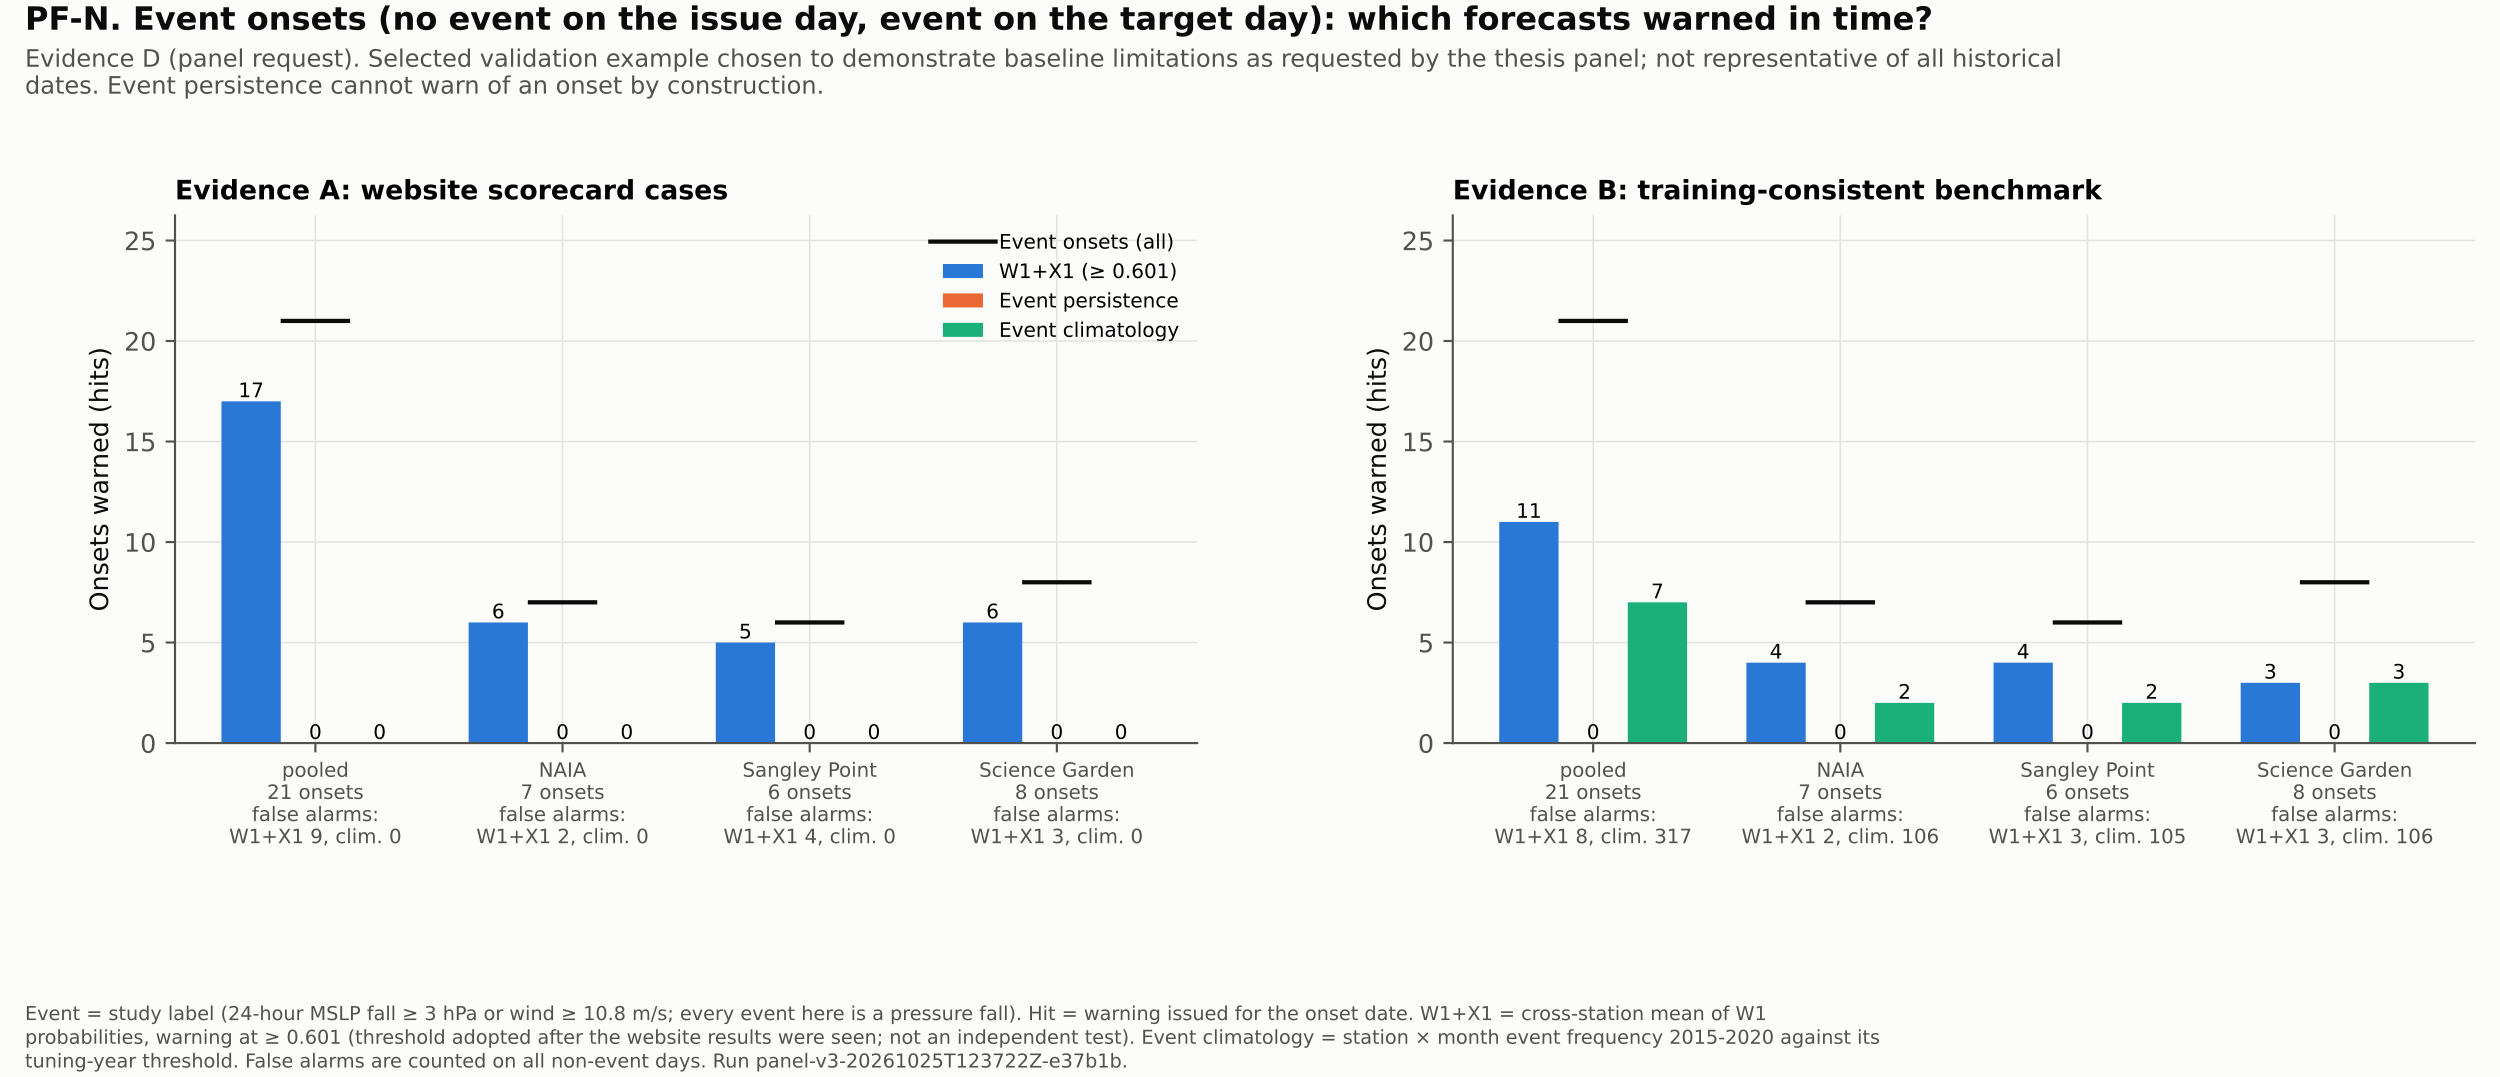
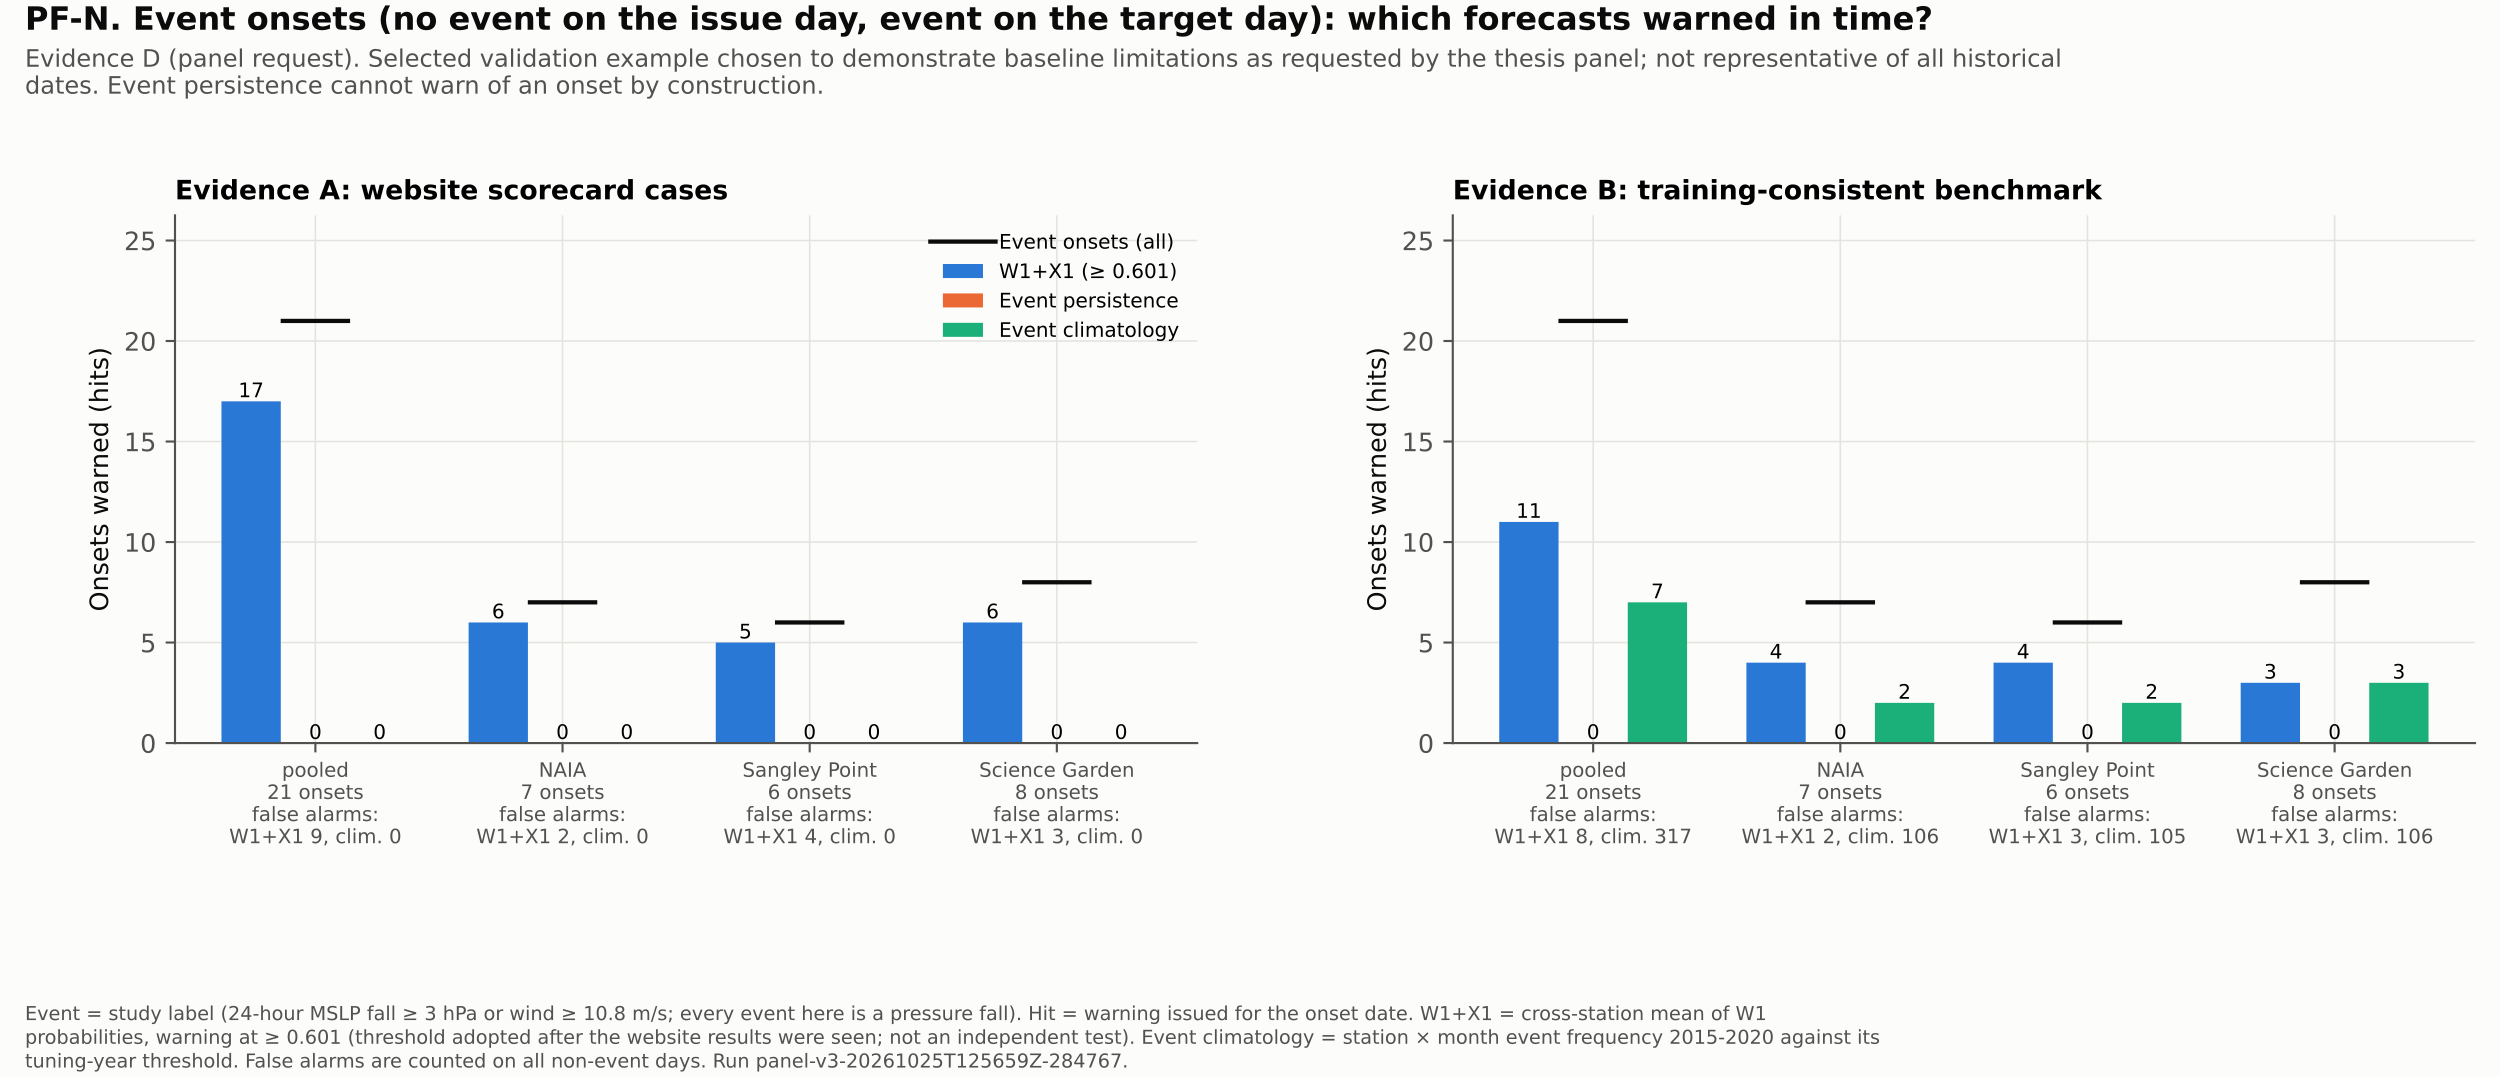
<svg xmlns="http://www.w3.org/2000/svg" xmlns:xlink="http://www.w3.org/1999/xlink" width="936pt" height="403.2pt" viewBox="0 0 936 403.2" version="1.1">
  <defs>
    <style type="text/css">*{stroke-linejoin: round; stroke-linecap: butt}</style>
  </defs>
  <g id="figure_1">
    <g id="patch_1">
      <path d="M 0 403.2  L 936 403.2  L 936 0  L 0 0  z " style="fill: #fcfcfb" />
    </g>
    <g id="axes_1">
      <g id="patch_2">
        <path d="M 65.52 278.208  L 448.24 278.208  L 448.24 80.64  L 65.52 80.64  z " style="fill: #fcfcfb" />
      </g>
      <g id="matplotlib.axis_1">
        <g id="xtick_1">
          <g id="line2d_1">
-             <path d="M 118.079 278.208  L 118.079 80.64  " clip-path="url(#p1d4f617bde)" style="fill: none; stroke: #e4e3df; stroke-width: 0.6; stroke-linecap: square" />
+             <path d="M 118.079 278.208  L 118.079 80.64  " clip-path="url(#p7db0e24ec0)" style="fill: none; stroke: #e4e3df; stroke-width: 0.6; stroke-linecap: square" />
          </g>
          <g id="line2d_2">
            <defs>
-               <path id="m00b877688f" d="M 0 0  L 0 3.5  " style="stroke: #52514e; stroke-width: 0.8" />
+               <path id="m708f2f0d84" d="M 0 0  L 0 3.5  " style="stroke: #52514e; stroke-width: 0.8" />
            </defs>
            <g>
-               <use xlink:href="#m00b877688f" x="118.079" y="278.208" style="fill: #52514e; stroke: #52514e; stroke-width: 0.8" />
+               <use xlink:href="#m708f2f0d84" x="118.079" y="278.208" style="fill: #52514e; stroke: #52514e; stroke-width: 0.8" />
            </g>
          </g>
          <g id="text_1">
            <text style="fill: #52514e; font: 7.4px 'DejaVu Sans'" transform="translate(105.5489 290.8308)">pooled</text>
            <text style="fill: #52514e; font: 7.4px 'DejaVu Sans'" transform="translate(100.0041 299.1172)">21 onsets</text>
            <text style="fill: #52514e; font: 7.4px 'DejaVu Sans'" transform="translate(94.30441 307.4036)">false alarms:</text>
            <text style="fill: #52514e; font: 7.4px 'DejaVu Sans'" transform="translate(85.79557 315.69)">W1+X1 9, clim. 0</text>
          </g>
        </g>
        <g id="xtick_2">
          <g id="line2d_3">
-             <path d="M 210.613 278.208  L 210.613 80.64  " clip-path="url(#p1d4f617bde)" style="fill: none; stroke: #e4e3df; stroke-width: 0.6; stroke-linecap: square" />
+             <path d="M 210.613 278.208  L 210.613 80.64  " clip-path="url(#p7db0e24ec0)" style="fill: none; stroke: #e4e3df; stroke-width: 0.6; stroke-linecap: square" />
          </g>
          <g id="line2d_4">
            <g>
-               <use xlink:href="#m00b877688f" x="210.613" y="278.208" style="fill: #52514e; stroke: #52514e; stroke-width: 0.8" />
+               <use xlink:href="#m708f2f0d84" x="210.613" y="278.208" style="fill: #52514e; stroke: #52514e; stroke-width: 0.8" />
            </g>
          </g>
          <g id="text_2">
            <text style="fill: #52514e; font: 7.4px 'DejaVu Sans'" transform="translate(201.6915 290.8308)">NAIA</text>
            <text style="fill: #52514e; font: 7.4px 'DejaVu Sans'" transform="translate(194.8921 299.1172)">7 onsets</text>
            <text style="fill: #52514e; font: 7.4px 'DejaVu Sans'" transform="translate(186.8383 307.4036)">false alarms:</text>
            <text style="fill: #52514e; font: 7.4px 'DejaVu Sans'" transform="translate(178.3294 315.69)">W1+X1 2, clim. 0</text>
          </g>
        </g>
        <g id="xtick_3">
          <g id="line2d_5">
-             <path d="M 303.147 278.208  L 303.147 80.64  " clip-path="url(#p1d4f617bde)" style="fill: none; stroke: #e4e3df; stroke-width: 0.6; stroke-linecap: square" />
+             <path d="M 303.147 278.208  L 303.147 80.64  " clip-path="url(#p7db0e24ec0)" style="fill: none; stroke: #e4e3df; stroke-width: 0.6; stroke-linecap: square" />
          </g>
          <g id="line2d_6">
            <g>
-               <use xlink:href="#m00b877688f" x="303.147" y="278.208" style="fill: #52514e; stroke: #52514e; stroke-width: 0.8" />
+               <use xlink:href="#m708f2f0d84" x="303.147" y="278.208" style="fill: #52514e; stroke: #52514e; stroke-width: 0.8" />
            </g>
          </g>
          <g id="text_3">
            <text style="fill: #52514e; font: 7.4px 'DejaVu Sans'" transform="translate(277.9823 290.8308)">Sangley Point</text>
            <text style="fill: #52514e; font: 7.4px 'DejaVu Sans'" transform="translate(287.426 299.1172)">6 onsets</text>
            <text style="fill: #52514e; font: 7.4px 'DejaVu Sans'" transform="translate(279.3721 307.4036)">false alarms:</text>
            <text style="fill: #52514e; font: 7.4px 'DejaVu Sans'" transform="translate(270.8633 315.69)">W1+X1 4, clim. 0</text>
          </g>
        </g>
        <g id="xtick_4">
          <g id="line2d_7">
-             <path d="M 395.681 278.208  L 395.681 80.64  " clip-path="url(#p1d4f617bde)" style="fill: none; stroke: #e4e3df; stroke-width: 0.6; stroke-linecap: square" />
+             <path d="M 395.681 278.208  L 395.681 80.64  " clip-path="url(#p7db0e24ec0)" style="fill: none; stroke: #e4e3df; stroke-width: 0.6; stroke-linecap: square" />
          </g>
          <g id="line2d_8">
            <g>
-               <use xlink:href="#m00b877688f" x="395.681" y="278.208" style="fill: #52514e; stroke: #52514e; stroke-width: 0.8" />
+               <use xlink:href="#m708f2f0d84" x="395.681" y="278.208" style="fill: #52514e; stroke: #52514e; stroke-width: 0.8" />
            </g>
          </g>
          <g id="text_4">
            <text style="fill: #52514e; font: 7.4px 'DejaVu Sans'" transform="translate(366.5999 290.8308)">Science Garden</text>
            <text style="fill: #52514e; font: 7.4px 'DejaVu Sans'" transform="translate(379.9598 299.1172)">8 onsets</text>
            <text style="fill: #52514e; font: 7.4px 'DejaVu Sans'" transform="translate(371.906 307.4036)">false alarms:</text>
            <text style="fill: #52514e; font: 7.4px 'DejaVu Sans'" transform="translate(363.3971 315.69)">W1+X1 3, clim. 0</text>
          </g>
        </g>
      </g>
      <g id="matplotlib.axis_2">
        <g id="ytick_1">
          <g id="line2d_9">
-             <path d="M 65.52 278.208  L 448.24 278.208  " clip-path="url(#p1d4f617bde)" style="fill: none; stroke: #e4e3df; stroke-width: 0.6; stroke-linecap: square" />
+             <path d="M 65.52 278.208  L 448.24 278.208  " clip-path="url(#p7db0e24ec0)" style="fill: none; stroke: #e4e3df; stroke-width: 0.6; stroke-linecap: square" />
          </g>
          <g id="line2d_10">
            <defs>
-               <path id="m2ad089bebb" d="M 0 0  L -3.5 0  " style="stroke: #52514e; stroke-width: 0.8" />
+               <path id="m0e0ce6e7d5" d="M 0 0  L -3.5 0  " style="stroke: #52514e; stroke-width: 0.8" />
            </defs>
            <g>
-               <use xlink:href="#m2ad089bebb" x="65.52" y="278.208" style="fill: #52514e; stroke: #52514e; stroke-width: 0.8" />
+               <use xlink:href="#m0e0ce6e7d5" x="65.52" y="278.208" style="fill: #52514e; stroke: #52514e; stroke-width: 0.8" />
            </g>
          </g>
          <g id="text_5">
            <text style="fill: #52514e; font: 9.5px 'DejaVu Sans'; text-anchor: end" x="58.52" y="281.817" transform="rotate(-0 58.52 281.8173)">0</text>
          </g>
        </g>
        <g id="ytick_2">
          <g id="line2d_11">
-             <path d="M 65.52 240.576  L 448.24 240.576  " clip-path="url(#p1d4f617bde)" style="fill: none; stroke: #e4e3df; stroke-width: 0.6; stroke-linecap: square" />
+             <path d="M 65.52 240.576  L 448.24 240.576  " clip-path="url(#p7db0e24ec0)" style="fill: none; stroke: #e4e3df; stroke-width: 0.6; stroke-linecap: square" />
          </g>
          <g id="line2d_12">
            <g>
-               <use xlink:href="#m2ad089bebb" x="65.52" y="240.576" style="fill: #52514e; stroke: #52514e; stroke-width: 0.8" />
+               <use xlink:href="#m0e0ce6e7d5" x="65.52" y="240.576" style="fill: #52514e; stroke: #52514e; stroke-width: 0.8" />
            </g>
          </g>
          <g id="text_6">
            <text style="fill: #52514e; font: 9.5px 'DejaVu Sans'; text-anchor: end" x="58.52" y="244.185" transform="rotate(-0 58.52 244.1853)">5</text>
          </g>
        </g>
        <g id="ytick_3">
          <g id="line2d_13">
-             <path d="M 65.52 202.944  L 448.24 202.944  " clip-path="url(#p1d4f617bde)" style="fill: none; stroke: #e4e3df; stroke-width: 0.6; stroke-linecap: square" />
+             <path d="M 65.52 202.944  L 448.24 202.944  " clip-path="url(#p7db0e24ec0)" style="fill: none; stroke: #e4e3df; stroke-width: 0.6; stroke-linecap: square" />
          </g>
          <g id="line2d_14">
            <g>
-               <use xlink:href="#m2ad089bebb" x="65.52" y="202.944" style="fill: #52514e; stroke: #52514e; stroke-width: 0.8" />
+               <use xlink:href="#m0e0ce6e7d5" x="65.52" y="202.944" style="fill: #52514e; stroke: #52514e; stroke-width: 0.8" />
            </g>
          </g>
          <g id="text_7">
            <text style="fill: #52514e; font: 9.5px 'DejaVu Sans'; text-anchor: end" x="58.52" y="206.553" transform="rotate(-0 58.52 206.5533)">10</text>
          </g>
        </g>
        <g id="ytick_4">
          <g id="line2d_15">
-             <path d="M 65.52 165.312  L 448.24 165.312  " clip-path="url(#p1d4f617bde)" style="fill: none; stroke: #e4e3df; stroke-width: 0.6; stroke-linecap: square" />
+             <path d="M 65.52 165.312  L 448.24 165.312  " clip-path="url(#p7db0e24ec0)" style="fill: none; stroke: #e4e3df; stroke-width: 0.6; stroke-linecap: square" />
          </g>
          <g id="line2d_16">
            <g>
-               <use xlink:href="#m2ad089bebb" x="65.52" y="165.312" style="fill: #52514e; stroke: #52514e; stroke-width: 0.8" />
+               <use xlink:href="#m0e0ce6e7d5" x="65.52" y="165.312" style="fill: #52514e; stroke: #52514e; stroke-width: 0.8" />
            </g>
          </g>
          <g id="text_8">
            <text style="fill: #52514e; font: 9.5px 'DejaVu Sans'; text-anchor: end" x="58.52" y="168.921" transform="rotate(-0 58.52 168.9213)">15</text>
          </g>
        </g>
        <g id="ytick_5">
          <g id="line2d_17">
-             <path d="M 65.52 127.68  L 448.24 127.68  " clip-path="url(#p1d4f617bde)" style="fill: none; stroke: #e4e3df; stroke-width: 0.6; stroke-linecap: square" />
+             <path d="M 65.52 127.68  L 448.24 127.68  " clip-path="url(#p7db0e24ec0)" style="fill: none; stroke: #e4e3df; stroke-width: 0.6; stroke-linecap: square" />
          </g>
          <g id="line2d_18">
            <g>
-               <use xlink:href="#m2ad089bebb" x="65.52" y="127.68" style="fill: #52514e; stroke: #52514e; stroke-width: 0.8" />
+               <use xlink:href="#m0e0ce6e7d5" x="65.52" y="127.68" style="fill: #52514e; stroke: #52514e; stroke-width: 0.8" />
            </g>
          </g>
          <g id="text_9">
            <text style="fill: #52514e; font: 9.5px 'DejaVu Sans'; text-anchor: end" x="58.52" y="131.289" transform="rotate(-0 58.52 131.2893)">20</text>
          </g>
        </g>
        <g id="ytick_6">
          <g id="line2d_19">
-             <path d="M 65.52 90.048  L 448.24 90.048  " clip-path="url(#p1d4f617bde)" style="fill: none; stroke: #e4e3df; stroke-width: 0.6; stroke-linecap: square" />
+             <path d="M 65.52 90.048  L 448.24 90.048  " clip-path="url(#p7db0e24ec0)" style="fill: none; stroke: #e4e3df; stroke-width: 0.6; stroke-linecap: square" />
          </g>
          <g id="line2d_20">
            <g>
-               <use xlink:href="#m2ad089bebb" x="65.52" y="90.048" style="fill: #52514e; stroke: #52514e; stroke-width: 0.8" />
+               <use xlink:href="#m0e0ce6e7d5" x="65.52" y="90.048" style="fill: #52514e; stroke: #52514e; stroke-width: 0.8" />
            </g>
          </g>
          <g id="text_10">
            <text style="fill: #52514e; font: 9.5px 'DejaVu Sans'; text-anchor: end" x="58.52" y="93.657" transform="rotate(-0 58.52 93.65726)">25</text>
          </g>
        </g>
        <g id="text_11">
          <text style="fill: #0b0b0b; font: 9.5px 'DejaVu Sans'; text-anchor: middle" x="40.456" y="179.424" transform="rotate(-90 40.45555 179.424)">Onsets warned (hits)</text>
        </g>
      </g>
      <g id="patch_3">
-         <path d="M 82.916 278.208  L 105.124 278.208  L 105.124 150.259  L 82.916 150.259  z " clip-path="url(#p1d4f617bde)" style="fill: #2a78d6" />
+         <path d="M 82.916 278.208  L 105.124 278.208  L 105.124 150.259  L 82.916 150.259  z " clip-path="url(#p7db0e24ec0)" style="fill: #2a78d6" />
      </g>
      <g id="patch_4">
-         <path d="M 175.45 278.208  L 197.658 278.208  L 197.658 233.05  L 175.45 233.05  z " clip-path="url(#p1d4f617bde)" style="fill: #2a78d6" />
+         <path d="M 175.45 278.208  L 197.658 278.208  L 197.658 233.05  L 175.45 233.05  z " clip-path="url(#p7db0e24ec0)" style="fill: #2a78d6" />
      </g>
      <g id="patch_5">
-         <path d="M 267.984 278.208  L 290.192 278.208  L 290.192 240.576  L 267.984 240.576  z " clip-path="url(#p1d4f617bde)" style="fill: #2a78d6" />
+         <path d="M 267.984 278.208  L 290.192 278.208  L 290.192 240.576  L 267.984 240.576  z " clip-path="url(#p7db0e24ec0)" style="fill: #2a78d6" />
      </g>
      <g id="patch_6">
-         <path d="M 360.518 278.208  L 382.726 278.208  L 382.726 233.05  L 360.518 233.05  z " clip-path="url(#p1d4f617bde)" style="fill: #2a78d6" />
+         <path d="M 360.518 278.208  L 382.726 278.208  L 382.726 233.05  L 360.518 233.05  z " clip-path="url(#p7db0e24ec0)" style="fill: #2a78d6" />
      </g>
      <g id="patch_7">
-         <path d="M 106.975 278.208  L 129.183 278.208  L 129.183 278.208  L 106.975 278.208  z " clip-path="url(#p1d4f617bde)" style="fill: #eb6834" />
+         <path d="M 106.975 278.208  L 129.183 278.208  L 129.183 278.208  L 106.975 278.208  z " clip-path="url(#p7db0e24ec0)" style="fill: #eb6834" />
      </g>
      <g id="patch_8">
-         <path d="M 199.509 278.208  L 221.717 278.208  L 221.717 278.208  L 199.509 278.208  z " clip-path="url(#p1d4f617bde)" style="fill: #eb6834" />
+         <path d="M 199.509 278.208  L 221.717 278.208  L 221.717 278.208  L 199.509 278.208  z " clip-path="url(#p7db0e24ec0)" style="fill: #eb6834" />
      </g>
      <g id="patch_9">
-         <path d="M 292.043 278.208  L 314.251 278.208  L 314.251 278.208  L 292.043 278.208  z " clip-path="url(#p1d4f617bde)" style="fill: #eb6834" />
+         <path d="M 292.043 278.208  L 314.251 278.208  L 314.251 278.208  L 292.043 278.208  z " clip-path="url(#p7db0e24ec0)" style="fill: #eb6834" />
      </g>
      <g id="patch_10">
-         <path d="M 384.577 278.208  L 406.785 278.208  L 406.785 278.208  L 384.577 278.208  z " clip-path="url(#p1d4f617bde)" style="fill: #eb6834" />
+         <path d="M 384.577 278.208  L 406.785 278.208  L 406.785 278.208  L 384.577 278.208  z " clip-path="url(#p7db0e24ec0)" style="fill: #eb6834" />
      </g>
      <g id="patch_11">
-         <path d="M 131.034 278.208  L 153.242 278.208  L 153.242 278.208  L 131.034 278.208  z " clip-path="url(#p1d4f617bde)" style="fill: #1baf7a" />
+         <path d="M 131.034 278.208  L 153.242 278.208  L 153.242 278.208  L 131.034 278.208  z " clip-path="url(#p7db0e24ec0)" style="fill: #1baf7a" />
      </g>
      <g id="patch_12">
-         <path d="M 223.568 278.208  L 245.776 278.208  L 245.776 278.208  L 223.568 278.208  z " clip-path="url(#p1d4f617bde)" style="fill: #1baf7a" />
+         <path d="M 223.568 278.208  L 245.776 278.208  L 245.776 278.208  L 223.568 278.208  z " clip-path="url(#p7db0e24ec0)" style="fill: #1baf7a" />
      </g>
      <g id="patch_13">
-         <path d="M 316.102 278.208  L 338.31 278.208  L 338.31 278.208  L 316.102 278.208  z " clip-path="url(#p1d4f617bde)" style="fill: #1baf7a" />
+         <path d="M 316.102 278.208  L 338.31 278.208  L 338.31 278.208  L 316.102 278.208  z " clip-path="url(#p7db0e24ec0)" style="fill: #1baf7a" />
      </g>
      <g id="patch_14">
-         <path d="M 408.636 278.208  L 430.844 278.208  L 430.844 278.208  L 408.636 278.208  z " clip-path="url(#p1d4f617bde)" style="fill: #1baf7a" />
+         <path d="M 408.636 278.208  L 430.844 278.208  L 430.844 278.208  L 408.636 278.208  z " clip-path="url(#p7db0e24ec0)" style="fill: #1baf7a" />
      </g>
      <g id="line2d_21">
        <defs>
-           <path id="mc5a7fefb58" d="M 13 0  L -13 -0  " style="stroke: #0b0b0b; stroke-width: 1.6" />
+           <path id="medcbb18768" d="M 13 0  L -13 -0  " style="stroke: #0b0b0b; stroke-width: 1.6" />
        </defs>
-         <g clip-path="url(#p1d4f617bde)">
-           <use xlink:href="#mc5a7fefb58" x="118.079" y="120.154" style="fill: #0b0b0b; stroke: #0b0b0b; stroke-width: 1.6" />
-           <use xlink:href="#mc5a7fefb58" x="210.613" y="225.523" style="fill: #0b0b0b; stroke: #0b0b0b; stroke-width: 1.6" />
-           <use xlink:href="#mc5a7fefb58" x="303.147" y="233.05" style="fill: #0b0b0b; stroke: #0b0b0b; stroke-width: 1.6" />
-           <use xlink:href="#mc5a7fefb58" x="395.681" y="217.997" style="fill: #0b0b0b; stroke: #0b0b0b; stroke-width: 1.6" />
+         <g clip-path="url(#p7db0e24ec0)">
+           <use xlink:href="#medcbb18768" x="118.079" y="120.154" style="fill: #0b0b0b; stroke: #0b0b0b; stroke-width: 1.6" />
+           <use xlink:href="#medcbb18768" x="210.613" y="225.523" style="fill: #0b0b0b; stroke: #0b0b0b; stroke-width: 1.6" />
+           <use xlink:href="#medcbb18768" x="303.147" y="233.05" style="fill: #0b0b0b; stroke: #0b0b0b; stroke-width: 1.6" />
+           <use xlink:href="#medcbb18768" x="395.681" y="217.997" style="fill: #0b0b0b; stroke: #0b0b0b; stroke-width: 1.6" />
        </g>
      </g>
      <g id="patch_15">
        <path d="M 65.52 278.208  L 65.52 80.64  " style="fill: none; stroke: #52514e; stroke-width: 0.8; stroke-linejoin: miter; stroke-linecap: square" />
      </g>
      <g id="patch_16">
        <path d="M 65.52 278.208  L 448.24 278.208  " style="fill: none; stroke: #52514e; stroke-width: 0.8; stroke-linejoin: miter; stroke-linecap: square" />
      </g>
      <g id="text_12">
        <text style="font: 7.5px 'DejaVu Sans'; text-anchor: middle" x="94.02" y="148.699" transform="rotate(-0 94.02043 148.6994)">17</text>
      </g>
      <g id="text_13">
        <text style="font: 7.5px 'DejaVu Sans'; text-anchor: middle" x="186.554" y="231.49" transform="rotate(-0 186.5543 231.4898)">6</text>
      </g>
      <g id="text_14">
        <text style="font: 7.5px 'DejaVu Sans'; text-anchor: middle" x="279.088" y="239.016" transform="rotate(-0 279.0881 239.0162)">5</text>
      </g>
      <g id="text_15">
        <text style="font: 7.5px 'DejaVu Sans'; text-anchor: middle" x="371.622" y="231.49" transform="rotate(-0 371.622 231.4898)">6</text>
      </g>
      <g id="text_16">
        <text style="font: 7.5px 'DejaVu Sans'; text-anchor: middle" x="118.079" y="276.648" transform="rotate(-0 118.0792 276.6482)">0</text>
      </g>
      <g id="text_17">
        <text style="font: 7.5px 'DejaVu Sans'; text-anchor: middle" x="210.613" y="276.648" transform="rotate(-0 210.6131 276.6482)">0</text>
      </g>
      <g id="text_18">
        <text style="font: 7.5px 'DejaVu Sans'; text-anchor: middle" x="303.147" y="276.648" transform="rotate(-0 303.1469 276.6482)">0</text>
      </g>
      <g id="text_19">
        <text style="font: 7.5px 'DejaVu Sans'; text-anchor: middle" x="395.681" y="276.648" transform="rotate(-0 395.6808 276.6482)">0</text>
      </g>
      <g id="text_20">
        <text style="font: 7.5px 'DejaVu Sans'; text-anchor: middle" x="142.138" y="276.648" transform="rotate(-0 142.138 276.6482)">0</text>
      </g>
      <g id="text_21">
        <text style="font: 7.5px 'DejaVu Sans'; text-anchor: middle" x="234.672" y="276.648" transform="rotate(-0 234.6719 276.6482)">0</text>
      </g>
      <g id="text_22">
        <text style="font: 7.5px 'DejaVu Sans'; text-anchor: middle" x="327.206" y="276.648" transform="rotate(-0 327.2057 276.6482)">0</text>
      </g>
      <g id="text_23">
        <text style="font: 7.5px 'DejaVu Sans'; text-anchor: middle" x="419.74" y="276.648" transform="rotate(-0 419.7396 276.6482)">0</text>
      </g>
      <g id="text_24">
        <text style="font: 600 10px 'DejaVu Sans'; text-anchor: start" x="65.52" y="74.64" transform="rotate(-0 65.52 74.64)">Evidence A: website scorecard cases</text>
      </g>
      <g id="legend_1">
        <g id="line2d_22">
          <g>
-             <use xlink:href="#mc5a7fefb58" x="360.525" y="90.464" style="fill: #0b0b0b; stroke: #0b0b0b; stroke-width: 1.6" />
+             <use xlink:href="#medcbb18768" x="360.525" y="90.464" style="fill: #0b0b0b; stroke: #0b0b0b; stroke-width: 1.6" />
          </g>
        </g>
        <g id="text_25">
          <text style="font: 7.5px 'DejaVu Sans'; text-anchor: start" x="374.025" y="93.089" transform="rotate(-0 374.0252 93.08883)">Event onsets (all)</text>
        </g>
        <g id="patch_17">
          <path d="M 353.025 104.097  L 368.025 104.097  L 368.025 98.847  L 353.025 98.847  z " style="fill: #2a78d6" />
        </g>
        <g id="text_26">
          <text style="font: 7.5px 'DejaVu Sans'; text-anchor: start" x="374.025" y="104.097" transform="rotate(-0 374.0252 104.0974)">W1+X1 (≥ 0.601)</text>
        </g>
        <g id="patch_18">
          <path d="M 353.025 115.106  L 368.025 115.106  L 368.025 109.856  L 353.025 109.856  z " style="fill: #eb6834" />
        </g>
        <g id="text_27">
          <text style="font: 7.5px 'DejaVu Sans'; text-anchor: start" x="374.025" y="115.106" transform="rotate(-0 374.0252 115.106)">Event persistence</text>
        </g>
        <g id="patch_19">
          <path d="M 353.025 126.115  L 368.025 126.115  L 368.025 120.865  L 353.025 120.865  z " style="fill: #1baf7a" />
        </g>
        <g id="text_28">
          <text style="font: 7.5px 'DejaVu Sans'; text-anchor: start" x="374.025" y="126.115" transform="rotate(-0 374.0252 126.1146)">Event climatology</text>
        </g>
      </g>
    </g>
    <g id="axes_2">
      <g id="patch_20">
        <path d="M 543.92 278.208  L 926.64 278.208  L 926.64 80.64  L 543.92 80.64  z " style="fill: #fcfcfb" />
      </g>
      <g id="matplotlib.axis_3">
        <g id="xtick_5">
          <g id="line2d_23">
-             <path d="M 596.479 278.208  L 596.479 80.64  " clip-path="url(#p1e81266208)" style="fill: none; stroke: #e4e3df; stroke-width: 0.6; stroke-linecap: square" />
+             <path d="M 596.479 278.208  L 596.479 80.64  " clip-path="url(#p88948c36f2)" style="fill: none; stroke: #e4e3df; stroke-width: 0.6; stroke-linecap: square" />
          </g>
          <g id="line2d_24">
            <g>
-               <use xlink:href="#m00b877688f" x="596.479" y="278.208" style="fill: #52514e; stroke: #52514e; stroke-width: 0.8" />
+               <use xlink:href="#m708f2f0d84" x="596.479" y="278.208" style="fill: #52514e; stroke: #52514e; stroke-width: 0.8" />
            </g>
          </g>
          <g id="text_29">
            <text style="fill: #52514e; font: 7.4px 'DejaVu Sans'" transform="translate(583.9489 290.8308)">pooled</text>
            <text style="fill: #52514e; font: 7.4px 'DejaVu Sans'" transform="translate(578.4041 299.1172)">21 onsets</text>
            <text style="fill: #52514e; font: 7.4px 'DejaVu Sans'" transform="translate(572.7044 307.4036)">false alarms:</text>
            <text style="fill: #52514e; font: 7.4px 'DejaVu Sans'" transform="translate(559.4873 315.69)">W1+X1 8, clim. 317</text>
          </g>
        </g>
        <g id="xtick_6">
          <g id="line2d_25">
-             <path d="M 689.013 278.208  L 689.013 80.64  " clip-path="url(#p1e81266208)" style="fill: none; stroke: #e4e3df; stroke-width: 0.6; stroke-linecap: square" />
+             <path d="M 689.013 278.208  L 689.013 80.64  " clip-path="url(#p88948c36f2)" style="fill: none; stroke: #e4e3df; stroke-width: 0.6; stroke-linecap: square" />
          </g>
          <g id="line2d_26">
            <g>
-               <use xlink:href="#m00b877688f" x="689.013" y="278.208" style="fill: #52514e; stroke: #52514e; stroke-width: 0.8" />
+               <use xlink:href="#m708f2f0d84" x="689.013" y="278.208" style="fill: #52514e; stroke: #52514e; stroke-width: 0.8" />
            </g>
          </g>
          <g id="text_30">
            <text style="fill: #52514e; font: 7.4px 'DejaVu Sans'" transform="translate(680.0915 290.8308)">NAIA</text>
            <text style="fill: #52514e; font: 7.4px 'DejaVu Sans'" transform="translate(673.2921 299.1172)">7 onsets</text>
            <text style="fill: #52514e; font: 7.4px 'DejaVu Sans'" transform="translate(665.2383 307.4036)">false alarms:</text>
            <text style="fill: #52514e; font: 7.4px 'DejaVu Sans'" transform="translate(652.0212 315.69)">W1+X1 2, clim. 106</text>
          </g>
        </g>
        <g id="xtick_7">
          <g id="line2d_27">
-             <path d="M 781.547 278.208  L 781.547 80.64  " clip-path="url(#p1e81266208)" style="fill: none; stroke: #e4e3df; stroke-width: 0.6; stroke-linecap: square" />
+             <path d="M 781.547 278.208  L 781.547 80.64  " clip-path="url(#p88948c36f2)" style="fill: none; stroke: #e4e3df; stroke-width: 0.6; stroke-linecap: square" />
          </g>
          <g id="line2d_28">
            <g>
-               <use xlink:href="#m00b877688f" x="781.547" y="278.208" style="fill: #52514e; stroke: #52514e; stroke-width: 0.8" />
+               <use xlink:href="#m708f2f0d84" x="781.547" y="278.208" style="fill: #52514e; stroke: #52514e; stroke-width: 0.8" />
            </g>
          </g>
          <g id="text_31">
            <text style="fill: #52514e; font: 7.4px 'DejaVu Sans'" transform="translate(756.3823 290.8308)">Sangley Point</text>
            <text style="fill: #52514e; font: 7.4px 'DejaVu Sans'" transform="translate(765.826 299.1172)">6 onsets</text>
            <text style="fill: #52514e; font: 7.4px 'DejaVu Sans'" transform="translate(757.7721 307.4036)">false alarms:</text>
            <text style="fill: #52514e; font: 7.4px 'DejaVu Sans'" transform="translate(744.555 315.69)">W1+X1 3, clim. 105</text>
          </g>
        </g>
        <g id="xtick_8">
          <g id="line2d_29">
-             <path d="M 874.081 278.208  L 874.081 80.64  " clip-path="url(#p1e81266208)" style="fill: none; stroke: #e4e3df; stroke-width: 0.6; stroke-linecap: square" />
+             <path d="M 874.081 278.208  L 874.081 80.64  " clip-path="url(#p88948c36f2)" style="fill: none; stroke: #e4e3df; stroke-width: 0.6; stroke-linecap: square" />
          </g>
          <g id="line2d_30">
            <g>
-               <use xlink:href="#m00b877688f" x="874.081" y="278.208" style="fill: #52514e; stroke: #52514e; stroke-width: 0.8" />
+               <use xlink:href="#m708f2f0d84" x="874.081" y="278.208" style="fill: #52514e; stroke: #52514e; stroke-width: 0.8" />
            </g>
          </g>
          <g id="text_32">
            <text style="fill: #52514e; font: 7.4px 'DejaVu Sans'" transform="translate(844.9999 290.8308)">Science Garden</text>
            <text style="fill: #52514e; font: 7.4px 'DejaVu Sans'" transform="translate(858.3598 299.1172)">8 onsets</text>
            <text style="fill: #52514e; font: 7.4px 'DejaVu Sans'" transform="translate(850.306 307.4036)">false alarms:</text>
            <text style="fill: #52514e; font: 7.4px 'DejaVu Sans'" transform="translate(837.0889 315.69)">W1+X1 3, clim. 106</text>
          </g>
        </g>
      </g>
      <g id="matplotlib.axis_4">
        <g id="ytick_7">
          <g id="line2d_31">
-             <path d="M 543.92 278.208  L 926.64 278.208  " clip-path="url(#p1e81266208)" style="fill: none; stroke: #e4e3df; stroke-width: 0.6; stroke-linecap: square" />
+             <path d="M 543.92 278.208  L 926.64 278.208  " clip-path="url(#p88948c36f2)" style="fill: none; stroke: #e4e3df; stroke-width: 0.6; stroke-linecap: square" />
          </g>
          <g id="line2d_32">
            <g>
-               <use xlink:href="#m2ad089bebb" x="543.92" y="278.208" style="fill: #52514e; stroke: #52514e; stroke-width: 0.8" />
+               <use xlink:href="#m0e0ce6e7d5" x="543.92" y="278.208" style="fill: #52514e; stroke: #52514e; stroke-width: 0.8" />
            </g>
          </g>
          <g id="text_33">
            <text style="fill: #52514e; font: 9.5px 'DejaVu Sans'; text-anchor: end" x="536.92" y="281.817" transform="rotate(-0 536.92 281.8173)">0</text>
          </g>
        </g>
        <g id="ytick_8">
          <g id="line2d_33">
-             <path d="M 543.92 240.576  L 926.64 240.576  " clip-path="url(#p1e81266208)" style="fill: none; stroke: #e4e3df; stroke-width: 0.6; stroke-linecap: square" />
+             <path d="M 543.92 240.576  L 926.64 240.576  " clip-path="url(#p88948c36f2)" style="fill: none; stroke: #e4e3df; stroke-width: 0.6; stroke-linecap: square" />
          </g>
          <g id="line2d_34">
            <g>
-               <use xlink:href="#m2ad089bebb" x="543.92" y="240.576" style="fill: #52514e; stroke: #52514e; stroke-width: 0.8" />
+               <use xlink:href="#m0e0ce6e7d5" x="543.92" y="240.576" style="fill: #52514e; stroke: #52514e; stroke-width: 0.8" />
            </g>
          </g>
          <g id="text_34">
            <text style="fill: #52514e; font: 9.5px 'DejaVu Sans'; text-anchor: end" x="536.92" y="244.185" transform="rotate(-0 536.92 244.1853)">5</text>
          </g>
        </g>
        <g id="ytick_9">
          <g id="line2d_35">
-             <path d="M 543.92 202.944  L 926.64 202.944  " clip-path="url(#p1e81266208)" style="fill: none; stroke: #e4e3df; stroke-width: 0.6; stroke-linecap: square" />
+             <path d="M 543.92 202.944  L 926.64 202.944  " clip-path="url(#p88948c36f2)" style="fill: none; stroke: #e4e3df; stroke-width: 0.6; stroke-linecap: square" />
          </g>
          <g id="line2d_36">
            <g>
-               <use xlink:href="#m2ad089bebb" x="543.92" y="202.944" style="fill: #52514e; stroke: #52514e; stroke-width: 0.8" />
+               <use xlink:href="#m0e0ce6e7d5" x="543.92" y="202.944" style="fill: #52514e; stroke: #52514e; stroke-width: 0.8" />
            </g>
          </g>
          <g id="text_35">
            <text style="fill: #52514e; font: 9.5px 'DejaVu Sans'; text-anchor: end" x="536.92" y="206.553" transform="rotate(-0 536.92 206.5533)">10</text>
          </g>
        </g>
        <g id="ytick_10">
          <g id="line2d_37">
-             <path d="M 543.92 165.312  L 926.64 165.312  " clip-path="url(#p1e81266208)" style="fill: none; stroke: #e4e3df; stroke-width: 0.6; stroke-linecap: square" />
+             <path d="M 543.92 165.312  L 926.64 165.312  " clip-path="url(#p88948c36f2)" style="fill: none; stroke: #e4e3df; stroke-width: 0.6; stroke-linecap: square" />
          </g>
          <g id="line2d_38">
            <g>
-               <use xlink:href="#m2ad089bebb" x="543.92" y="165.312" style="fill: #52514e; stroke: #52514e; stroke-width: 0.8" />
+               <use xlink:href="#m0e0ce6e7d5" x="543.92" y="165.312" style="fill: #52514e; stroke: #52514e; stroke-width: 0.8" />
            </g>
          </g>
          <g id="text_36">
            <text style="fill: #52514e; font: 9.5px 'DejaVu Sans'; text-anchor: end" x="536.92" y="168.921" transform="rotate(-0 536.92 168.9213)">15</text>
          </g>
        </g>
        <g id="ytick_11">
          <g id="line2d_39">
-             <path d="M 543.92 127.68  L 926.64 127.68  " clip-path="url(#p1e81266208)" style="fill: none; stroke: #e4e3df; stroke-width: 0.6; stroke-linecap: square" />
+             <path d="M 543.92 127.68  L 926.64 127.68  " clip-path="url(#p88948c36f2)" style="fill: none; stroke: #e4e3df; stroke-width: 0.6; stroke-linecap: square" />
          </g>
          <g id="line2d_40">
            <g>
-               <use xlink:href="#m2ad089bebb" x="543.92" y="127.68" style="fill: #52514e; stroke: #52514e; stroke-width: 0.8" />
+               <use xlink:href="#m0e0ce6e7d5" x="543.92" y="127.68" style="fill: #52514e; stroke: #52514e; stroke-width: 0.8" />
            </g>
          </g>
          <g id="text_37">
            <text style="fill: #52514e; font: 9.5px 'DejaVu Sans'; text-anchor: end" x="536.92" y="131.289" transform="rotate(-0 536.92 131.2893)">20</text>
          </g>
        </g>
        <g id="ytick_12">
          <g id="line2d_41">
-             <path d="M 543.92 90.048  L 926.64 90.048  " clip-path="url(#p1e81266208)" style="fill: none; stroke: #e4e3df; stroke-width: 0.6; stroke-linecap: square" />
+             <path d="M 543.92 90.048  L 926.64 90.048  " clip-path="url(#p88948c36f2)" style="fill: none; stroke: #e4e3df; stroke-width: 0.6; stroke-linecap: square" />
          </g>
          <g id="line2d_42">
            <g>
-               <use xlink:href="#m2ad089bebb" x="543.92" y="90.048" style="fill: #52514e; stroke: #52514e; stroke-width: 0.8" />
+               <use xlink:href="#m0e0ce6e7d5" x="543.92" y="90.048" style="fill: #52514e; stroke: #52514e; stroke-width: 0.8" />
            </g>
          </g>
          <g id="text_38">
            <text style="fill: #52514e; font: 9.5px 'DejaVu Sans'; text-anchor: end" x="536.92" y="93.657" transform="rotate(-0 536.92 93.65726)">25</text>
          </g>
        </g>
        <g id="text_39">
          <text style="fill: #0b0b0b; font: 9.5px 'DejaVu Sans'; text-anchor: middle" x="518.856" y="179.424" transform="rotate(-90 518.8555 179.424)">Onsets warned (hits)</text>
        </g>
      </g>
      <g id="patch_21">
-         <path d="M 561.316 278.208  L 583.524 278.208  L 583.524 195.418  L 561.316 195.418  z " clip-path="url(#p1e81266208)" style="fill: #2a78d6" />
+         <path d="M 561.316 278.208  L 583.524 278.208  L 583.524 195.418  L 561.316 195.418  z " clip-path="url(#p88948c36f2)" style="fill: #2a78d6" />
      </g>
      <g id="patch_22">
-         <path d="M 653.85 278.208  L 676.058 278.208  L 676.058 248.102  L 653.85 248.102  z " clip-path="url(#p1e81266208)" style="fill: #2a78d6" />
+         <path d="M 653.85 278.208  L 676.058 278.208  L 676.058 248.102  L 653.85 248.102  z " clip-path="url(#p88948c36f2)" style="fill: #2a78d6" />
      </g>
      <g id="patch_23">
-         <path d="M 746.384 278.208  L 768.592 278.208  L 768.592 248.102  L 746.384 248.102  z " clip-path="url(#p1e81266208)" style="fill: #2a78d6" />
+         <path d="M 746.384 278.208  L 768.592 278.208  L 768.592 248.102  L 746.384 248.102  z " clip-path="url(#p88948c36f2)" style="fill: #2a78d6" />
      </g>
      <g id="patch_24">
-         <path d="M 838.918 278.208  L 861.126 278.208  L 861.126 255.629  L 838.918 255.629  z " clip-path="url(#p1e81266208)" style="fill: #2a78d6" />
+         <path d="M 838.918 278.208  L 861.126 278.208  L 861.126 255.629  L 838.918 255.629  z " clip-path="url(#p88948c36f2)" style="fill: #2a78d6" />
      </g>
      <g id="patch_25">
-         <path d="M 585.375 278.208  L 607.583 278.208  L 607.583 278.208  L 585.375 278.208  z " clip-path="url(#p1e81266208)" style="fill: #eb6834" />
+         <path d="M 585.375 278.208  L 607.583 278.208  L 607.583 278.208  L 585.375 278.208  z " clip-path="url(#p88948c36f2)" style="fill: #eb6834" />
      </g>
      <g id="patch_26">
-         <path d="M 677.909 278.208  L 700.117 278.208  L 700.117 278.208  L 677.909 278.208  z " clip-path="url(#p1e81266208)" style="fill: #eb6834" />
+         <path d="M 677.909 278.208  L 700.117 278.208  L 700.117 278.208  L 677.909 278.208  z " clip-path="url(#p88948c36f2)" style="fill: #eb6834" />
      </g>
      <g id="patch_27">
-         <path d="M 770.443 278.208  L 792.651 278.208  L 792.651 278.208  L 770.443 278.208  z " clip-path="url(#p1e81266208)" style="fill: #eb6834" />
+         <path d="M 770.443 278.208  L 792.651 278.208  L 792.651 278.208  L 770.443 278.208  z " clip-path="url(#p88948c36f2)" style="fill: #eb6834" />
      </g>
      <g id="patch_28">
-         <path d="M 862.977 278.208  L 885.185 278.208  L 885.185 278.208  L 862.977 278.208  z " clip-path="url(#p1e81266208)" style="fill: #eb6834" />
+         <path d="M 862.977 278.208  L 885.185 278.208  L 885.185 278.208  L 862.977 278.208  z " clip-path="url(#p88948c36f2)" style="fill: #eb6834" />
      </g>
      <g id="patch_29">
-         <path d="M 609.434 278.208  L 631.642 278.208  L 631.642 225.523  L 609.434 225.523  z " clip-path="url(#p1e81266208)" style="fill: #1baf7a" />
+         <path d="M 609.434 278.208  L 631.642 278.208  L 631.642 225.523  L 609.434 225.523  z " clip-path="url(#p88948c36f2)" style="fill: #1baf7a" />
      </g>
      <g id="patch_30">
-         <path d="M 701.968 278.208  L 724.176 278.208  L 724.176 263.155  L 701.968 263.155  z " clip-path="url(#p1e81266208)" style="fill: #1baf7a" />
+         <path d="M 701.968 278.208  L 724.176 278.208  L 724.176 263.155  L 701.968 263.155  z " clip-path="url(#p88948c36f2)" style="fill: #1baf7a" />
      </g>
      <g id="patch_31">
-         <path d="M 794.502 278.208  L 816.71 278.208  L 816.71 263.155  L 794.502 263.155  z " clip-path="url(#p1e81266208)" style="fill: #1baf7a" />
+         <path d="M 794.502 278.208  L 816.71 278.208  L 816.71 263.155  L 794.502 263.155  z " clip-path="url(#p88948c36f2)" style="fill: #1baf7a" />
      </g>
      <g id="patch_32">
-         <path d="M 887.036 278.208  L 909.244 278.208  L 909.244 255.629  L 887.036 255.629  z " clip-path="url(#p1e81266208)" style="fill: #1baf7a" />
+         <path d="M 887.036 278.208  L 909.244 278.208  L 909.244 255.629  L 887.036 255.629  z " clip-path="url(#p88948c36f2)" style="fill: #1baf7a" />
      </g>
      <g id="line2d_43">
-         <g clip-path="url(#p1e81266208)">
-           <use xlink:href="#mc5a7fefb58" x="596.479" y="120.154" style="fill: #0b0b0b; stroke: #0b0b0b; stroke-width: 1.6" />
-           <use xlink:href="#mc5a7fefb58" x="689.013" y="225.523" style="fill: #0b0b0b; stroke: #0b0b0b; stroke-width: 1.6" />
-           <use xlink:href="#mc5a7fefb58" x="781.547" y="233.05" style="fill: #0b0b0b; stroke: #0b0b0b; stroke-width: 1.6" />
-           <use xlink:href="#mc5a7fefb58" x="874.081" y="217.997" style="fill: #0b0b0b; stroke: #0b0b0b; stroke-width: 1.6" />
+         <g clip-path="url(#p88948c36f2)">
+           <use xlink:href="#medcbb18768" x="596.479" y="120.154" style="fill: #0b0b0b; stroke: #0b0b0b; stroke-width: 1.6" />
+           <use xlink:href="#medcbb18768" x="689.013" y="225.523" style="fill: #0b0b0b; stroke: #0b0b0b; stroke-width: 1.6" />
+           <use xlink:href="#medcbb18768" x="781.547" y="233.05" style="fill: #0b0b0b; stroke: #0b0b0b; stroke-width: 1.6" />
+           <use xlink:href="#medcbb18768" x="874.081" y="217.997" style="fill: #0b0b0b; stroke: #0b0b0b; stroke-width: 1.6" />
        </g>
      </g>
      <g id="patch_33">
        <path d="M 543.92 278.208  L 543.92 80.64  " style="fill: none; stroke: #52514e; stroke-width: 0.8; stroke-linejoin: miter; stroke-linecap: square" />
      </g>
      <g id="patch_34">
        <path d="M 543.92 278.208  L 926.64 278.208  " style="fill: none; stroke: #52514e; stroke-width: 0.8; stroke-linejoin: miter; stroke-linecap: square" />
      </g>
      <g id="text_40">
        <text style="font: 7.5px 'DejaVu Sans'; text-anchor: middle" x="572.42" y="193.858" transform="rotate(-0 572.4204 193.8578)">11</text>
      </g>
      <g id="text_41">
        <text style="font: 7.5px 'DejaVu Sans'; text-anchor: middle" x="664.954" y="246.543" transform="rotate(-0 664.9543 246.5426)">4</text>
      </g>
      <g id="text_42">
        <text style="font: 7.5px 'DejaVu Sans'; text-anchor: middle" x="757.488" y="246.543" transform="rotate(-0 757.4881 246.5426)">4</text>
      </g>
      <g id="text_43">
        <text style="font: 7.5px 'DejaVu Sans'; text-anchor: middle" x="850.022" y="254.069" transform="rotate(-0 850.022 254.069)">3</text>
      </g>
      <g id="text_44">
        <text style="font: 7.5px 'DejaVu Sans'; text-anchor: middle" x="596.479" y="276.648" transform="rotate(-0 596.4792 276.6482)">0</text>
      </g>
      <g id="text_45">
        <text style="font: 7.5px 'DejaVu Sans'; text-anchor: middle" x="689.013" y="276.648" transform="rotate(-0 689.0131 276.6482)">0</text>
      </g>
      <g id="text_46">
        <text style="font: 7.5px 'DejaVu Sans'; text-anchor: middle" x="781.547" y="276.648" transform="rotate(-0 781.5469 276.6482)">0</text>
      </g>
      <g id="text_47">
        <text style="font: 7.5px 'DejaVu Sans'; text-anchor: middle" x="874.081" y="276.648" transform="rotate(-0 874.0808 276.6482)">0</text>
      </g>
      <g id="text_48">
        <text style="font: 7.5px 'DejaVu Sans'; text-anchor: middle" x="620.538" y="223.963" transform="rotate(-0 620.538 223.9634)">7</text>
      </g>
      <g id="text_49">
        <text style="font: 7.5px 'DejaVu Sans'; text-anchor: middle" x="713.072" y="261.595" transform="rotate(-0 713.0719 261.5954)">2</text>
      </g>
      <g id="text_50">
        <text style="font: 7.5px 'DejaVu Sans'; text-anchor: middle" x="805.606" y="261.595" transform="rotate(-0 805.6057 261.5954)">2</text>
      </g>
      <g id="text_51">
        <text style="font: 7.5px 'DejaVu Sans'; text-anchor: middle" x="898.14" y="254.069" transform="rotate(-0 898.1396 254.069)">3</text>
      </g>
      <g id="text_52">
        <text style="font: 600 10px 'DejaVu Sans'; text-anchor: start" x="543.92" y="74.64" transform="rotate(-0 543.92 74.64)">Evidence B: training-consistent benchmark</text>
      </g>
    </g>
    <g id="text_53">
      <text style="fill: #0b0b0b; font: 700 12px 'DejaVu Sans'; text-anchor: start" x="9.36" y="11.134" transform="rotate(-0 9.36 11.13412)">PF-N. Event onsets (no event on the issue day, event on the target day): which forecasts warned in time?</text>
    </g>
    <g id="text_54">
      <text style="fill: #52514e; font: 9px 'DejaVu Sans'" transform="translate(9.36 24.98259)">Evidence D (panel request). Selected validation example chosen to demonstrate baseline limitations as requested by the thesis panel; not representative of all historical</text>
      <text style="fill: #52514e; font: 9px 'DejaVu Sans'" transform="translate(9.36 35.06063)">dates. Event persistence cannot warn of an onset by construction.</text>
    </g>
    <g id="text_55">
      <text style="fill: #52514e; font: 7.2px 'DejaVu Sans'" transform="translate(9.36 381.9205)">Event = study label (24-hour MSLP fall ≥ 3 hPa or wind ≥ 10.8 m/s; every event here is a pressure fall). Hit = warning issued for the onset date. W1+X1 = cross-station mean of W1</text>
      <text style="fill: #52514e; font: 7.2px 'DejaVu Sans'" transform="translate(9.36 390.8036)">probabilities, warning at ≥ 0.601 (threshold adopted after the website results were seen; not an independent test). Event climatology = station × month event frequency 2015-2020 against its</text>
-       <text style="fill: #52514e; font: 7.2px 'DejaVu Sans'" transform="translate(9.36 399.6866)">tuning-year threshold. False alarms are counted on all non-event days. Run panel-v3-20261025T123722Z-e37b1b.</text>
+       <text style="fill: #52514e; font: 7.2px 'DejaVu Sans'" transform="translate(9.36 399.6866)">tuning-year threshold. False alarms are counted on all non-event days. Run panel-v3-20261025T125659Z-284767.</text>
    </g>
  </g>
  <defs>
-     <clipPath id="p1d4f617bde">
+     <clipPath id="p7db0e24ec0">
      <rect x="65.52" y="80.64" width="382.72" height="197.568" />
    </clipPath>
-     <clipPath id="p1e81266208">
+     <clipPath id="p88948c36f2">
      <rect x="543.92" y="80.64" width="382.72" height="197.568" />
    </clipPath>
  </defs>
</svg>
